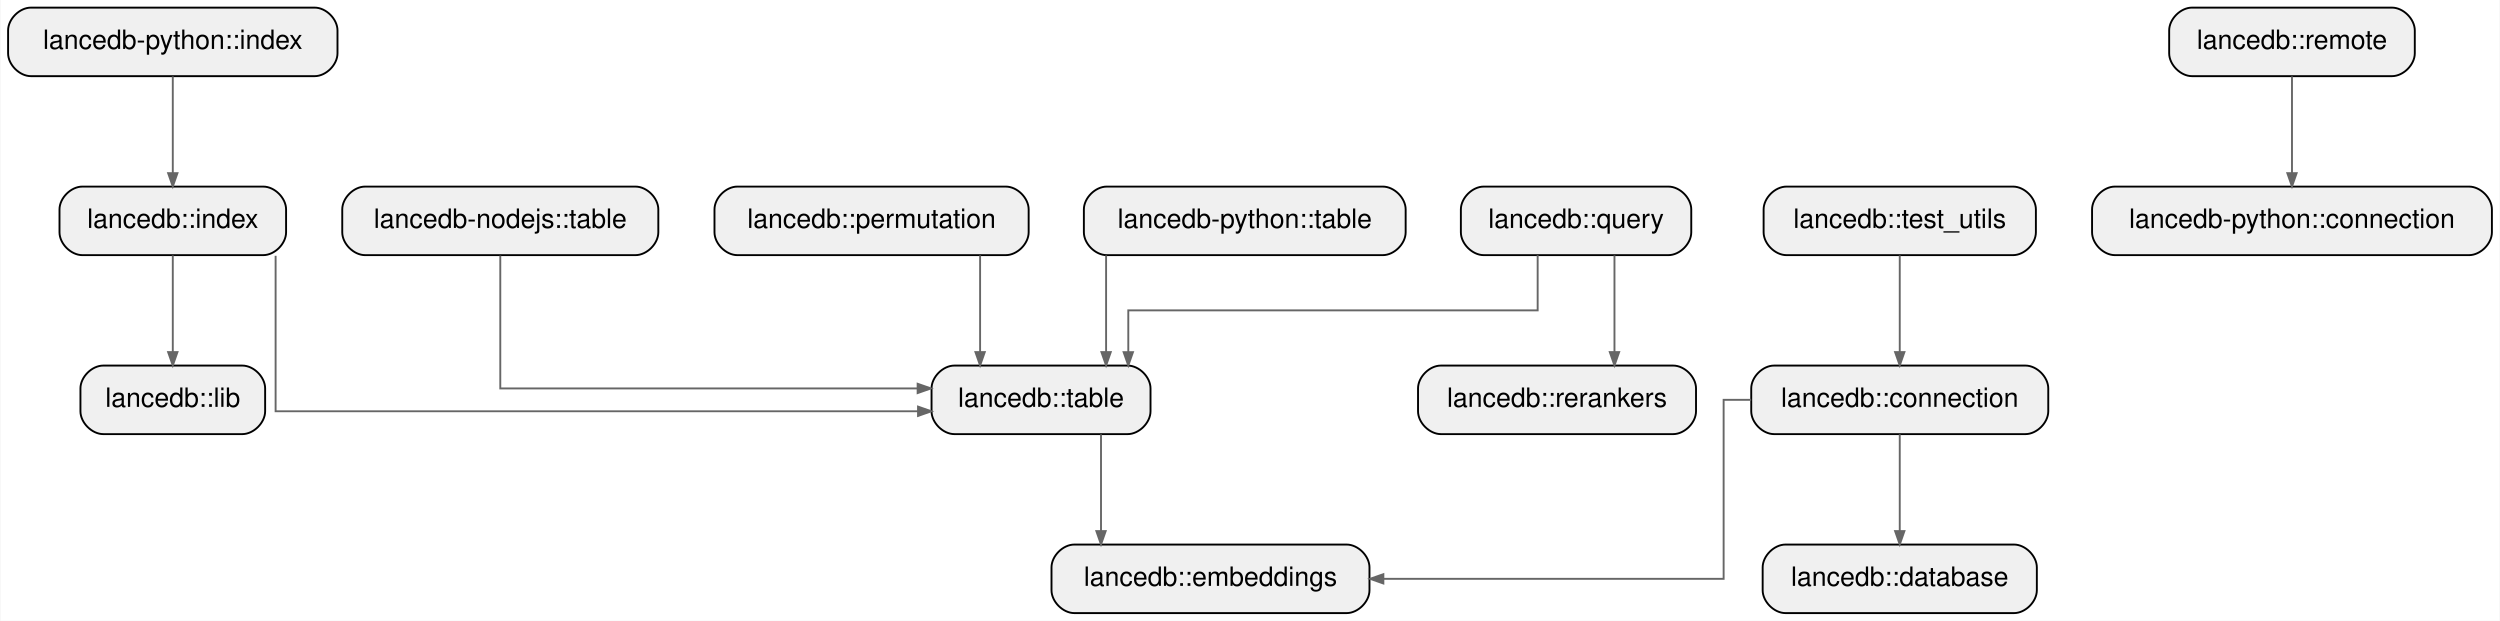
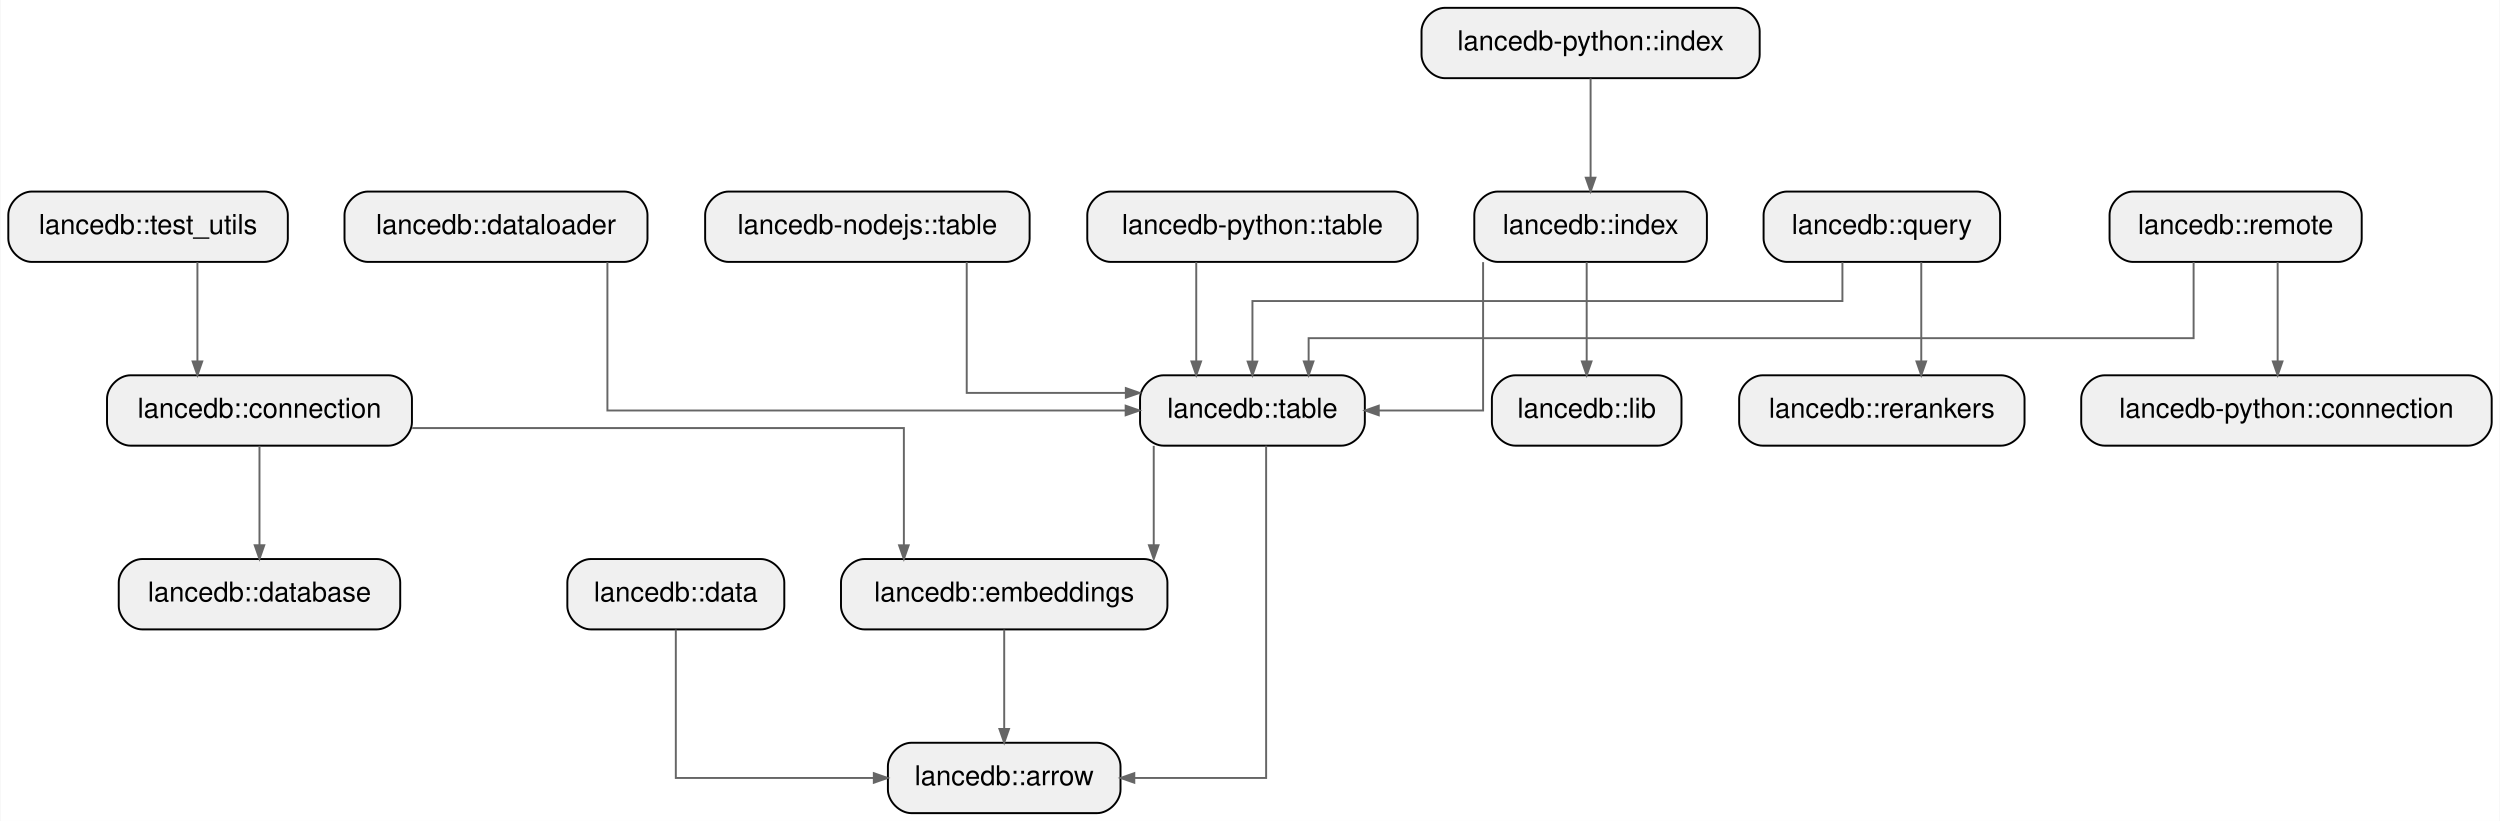
- <svg xmlns="http://www.w3.org/2000/svg" width="1313pt" height="326pt" viewBox="0.00 0.00 1312.50 326.00">
-   <g id="graph0" class="graph" transform="scale(1 1) rotate(0) translate(4 322)">
-     <polygon fill="white" stroke="transparent" points="-4,4 -4,-322 1308.5,-322 1308.5,4 -4,4" />
+ <svg xmlns="http://www.w3.org/2000/svg" width="1279pt" height="420pt" viewBox="0.00 0.00 1278.50 420.00">
+   <g id="graph0" class="graph" transform="scale(1 1) rotate(0) translate(4 416)">
+     <polygon fill="white" stroke="transparent" points="-4,4 -4,-416 1274.5,-416 1274.5,4 -4,4" />
    <g id="node1" class="node">
-       <path fill="#f0f0f0" stroke="black" d="M1059.5,-130C1059.5,-130 927.5,-130 927.5,-130 921.5,-130 915.5,-124 915.5,-118 915.5,-118 915.5,-106 915.5,-106 915.5,-100 921.5,-94 927.5,-94 927.5,-94 1059.5,-94 1059.5,-94 1065.5,-94 1071.5,-100 1071.5,-106 1071.5,-106 1071.5,-118 1071.5,-118 1071.5,-124 1065.5,-130 1059.5,-130" />
-       <text text-anchor="middle" x="993.5" y="-108.3" font-family="Helvetica,sans-Serif" font-size="14.00">lancedb::connection</text>
+       <path fill="#f0f0f0" stroke="black" d="M557,-36C557,-36 462,-36 462,-36 456,-36 450,-30 450,-24 450,-24 450,-12 450,-12 450,-6 456,0 462,0 462,0 557,0 557,0 563,0 569,-6 569,-12 569,-12 569,-24 569,-24 569,-30 563,-36 557,-36" />
+       <text text-anchor="middle" x="509.5" y="-14.3" font-family="Helvetica,sans-Serif" font-size="14.00">lancedb::arrow</text>
    </g>
    <g id="node2" class="node">
-       <path fill="#f0f0f0" stroke="black" d="M1053.5,-36C1053.5,-36 933.5,-36 933.5,-36 927.5,-36 921.5,-30 921.5,-24 921.5,-24 921.5,-12 921.5,-12 921.5,-6 927.5,0 933.5,0 933.5,0 1053.5,0 1053.5,0 1059.5,0 1065.5,-6 1065.5,-12 1065.5,-12 1065.5,-24 1065.5,-24 1065.5,-30 1059.5,-36 1053.5,-36" />
-       <text text-anchor="middle" x="993.5" y="-14.3" font-family="Helvetica,sans-Serif" font-size="14.00">lancedb::database</text>
+       <path fill="#f0f0f0" stroke="black" d="M194.5,-224C194.5,-224 62.5,-224 62.5,-224 56.5,-224 50.5,-218 50.5,-212 50.5,-212 50.5,-200 50.5,-200 50.5,-194 56.5,-188 62.5,-188 62.5,-188 194.5,-188 194.5,-188 200.5,-188 206.5,-194 206.5,-200 206.5,-200 206.5,-212 206.5,-212 206.5,-218 200.5,-224 194.5,-224" />
+       <text text-anchor="middle" x="128.5" y="-202.3" font-family="Helvetica,sans-Serif" font-size="14.00">lancedb::connection</text>
+     </g>
+     <g id="node4" class="node">
+       <path fill="#f0f0f0" stroke="black" d="M188.5,-130C188.5,-130 68.5,-130 68.5,-130 62.5,-130 56.5,-124 56.5,-118 56.5,-118 56.5,-106 56.5,-106 56.5,-100 62.5,-94 68.5,-94 68.5,-94 188.5,-94 188.5,-94 194.5,-94 200.5,-100 200.5,-106 200.5,-106 200.5,-118 200.5,-118 200.5,-124 194.5,-130 188.5,-130" />
+       <text text-anchor="middle" x="128.5" y="-108.3" font-family="Helvetica,sans-Serif" font-size="14.00">lancedb::database</text>
    </g>
    <g id="edge1" class="edge">
-       <path fill="none" stroke="#666666" d="M993.5,-93.88C993.5,-93.88 993.5,-43.07 993.5,-43.07" />
-       <polygon fill="#666666" stroke="#666666" points="995.95,-43.07 993.5,-36.07 991.05,-43.07 995.95,-43.07" />
+       <path fill="none" stroke="#666666" d="M128.5,-187.88C128.5,-187.88 128.5,-137.07 128.5,-137.07" />
+       <polygon fill="#666666" stroke="#666666" points="130.95,-137.07 128.5,-130.07 126.05,-137.07 130.95,-137.07" />
+     </g>
+     <g id="node6" class="node">
+       <path fill="#f0f0f0" stroke="black" d="M581,-130C581,-130 438,-130 438,-130 432,-130 426,-124 426,-118 426,-118 426,-106 426,-106 426,-100 432,-94 438,-94 438,-94 581,-94 581,-94 587,-94 593,-100 593,-106 593,-106 593,-118 593,-118 593,-124 587,-130 581,-130" />
+       <text text-anchor="middle" x="509.5" y="-108.3" font-family="Helvetica,sans-Serif" font-size="14.00">lancedb::embeddings</text>
+     </g>
+     <g id="edge2" class="edge">
+       <path fill="none" stroke="#666666" d="M206.63,-197C304.11,-197 458.17,-197 458.17,-197 458.17,-197 458.17,-137.03 458.17,-137.03" />
+       <polygon fill="#666666" stroke="#666666" points="460.62,-137.03 458.17,-130.03 455.72,-137.03 460.62,-137.03" />
    </g>
    <g id="node3" class="node">
-       <path fill="#f0f0f0" stroke="black" d="M703,-36C703,-36 560,-36 560,-36 554,-36 548,-30 548,-24 548,-24 548,-12 548,-12 548,-6 554,0 560,0 560,0 703,0 703,0 709,0 715,-6 715,-12 715,-12 715,-24 715,-24 715,-30 709,-36 703,-36" />
-       <text text-anchor="middle" x="631.5" y="-14.3" font-family="Helvetica,sans-Serif" font-size="14.00">lancedb::embeddings</text>
+       <path fill="#f0f0f0" stroke="black" d="M385,-130C385,-130 298,-130 298,-130 292,-130 286,-124 286,-118 286,-118 286,-106 286,-106 286,-100 292,-94 298,-94 298,-94 385,-94 385,-94 391,-94 397,-100 397,-106 397,-106 397,-118 397,-118 397,-124 391,-130 385,-130" />
+       <text text-anchor="middle" x="341.5" y="-108.3" font-family="Helvetica,sans-Serif" font-size="14.00">lancedb::data</text>
    </g>
-     <g id="edge2" class="edge">
-       <path fill="none" stroke="#666666" d="M915.45,-112C906.78,-112 901,-112 901,-112 901,-112 901,-18 901,-18 901,-18 722.29,-18 722.29,-18" />
-       <polygon fill="#666666" stroke="#666666" points="722.29,-15.55 715.29,-18 722.29,-20.45 722.29,-15.55" />
-     </g>
-     <g id="node4" class="node">
-       <path fill="#f0f0f0" stroke="black" d="M134,-224C134,-224 39,-224 39,-224 33,-224 27,-218 27,-212 27,-212 27,-200 27,-200 27,-194 33,-188 39,-188 39,-188 134,-188 134,-188 140,-188 146,-194 146,-200 146,-200 146,-212 146,-212 146,-218 140,-224 134,-224" />
-       <text text-anchor="middle" x="86.5" y="-202.3" font-family="Helvetica,sans-Serif" font-size="14.00">lancedb::index</text>
+     <g id="edge3" class="edge">
+       <path fill="none" stroke="#666666" d="M341.5,-93.88C341.5,-66.56 341.5,-18 341.5,-18 341.5,-18 442.8,-18 442.8,-18" />
+       <polygon fill="#666666" stroke="#666666" points="442.8,-20.45 449.8,-18 442.8,-15.55 442.8,-20.45" />
    </g>
    <g id="node5" class="node">
-       <path fill="#f0f0f0" stroke="black" d="M123,-130C123,-130 50,-130 50,-130 44,-130 38,-124 38,-118 38,-118 38,-106 38,-106 38,-100 44,-94 50,-94 50,-94 123,-94 123,-94 129,-94 135,-100 135,-106 135,-106 135,-118 135,-118 135,-124 129,-130 123,-130" />
-       <text text-anchor="middle" x="86.5" y="-108.3" font-family="Helvetica,sans-Serif" font-size="14.00">lancedb::lib</text>
+       <path fill="#f0f0f0" stroke="black" d="M315,-318C315,-318 184,-318 184,-318 178,-318 172,-312 172,-306 172,-306 172,-294 172,-294 172,-288 178,-282 184,-282 184,-282 315,-282 315,-282 321,-282 327,-288 327,-294 327,-294 327,-306 327,-306 327,-312 321,-318 315,-318" />
+       <text text-anchor="middle" x="249.5" y="-296.3" font-family="Helvetica,sans-Serif" font-size="14.00">lancedb::dataloader</text>
    </g>
-     <g id="edge3" class="edge">
-       <path fill="none" stroke="#666666" d="M86.5,-187.88C86.5,-187.88 86.5,-137.07 86.5,-137.07" />
-       <polygon fill="#666666" stroke="#666666" points="88.95,-137.07 86.5,-130.07 84.05,-137.07 88.95,-137.07" />
+     <g id="node16" class="node">
+       <path fill="#f0f0f0" stroke="black" d="M682,-224C682,-224 591,-224 591,-224 585,-224 579,-218 579,-212 579,-212 579,-200 579,-200 579,-194 585,-188 591,-188 591,-188 682,-188 682,-188 688,-188 694,-194 694,-200 694,-200 694,-212 694,-212 694,-218 688,-224 682,-224" />
+       <text text-anchor="middle" x="636.5" y="-202.3" font-family="Helvetica,sans-Serif" font-size="14.00">lancedb::table</text>
+     </g>
+     <g id="edge4" class="edge">
+       <path fill="none" stroke="#666666" d="M306.5,-281.88C306.5,-254.56 306.5,-206 306.5,-206 306.5,-206 571.64,-206 571.64,-206" />
+       <polygon fill="#666666" stroke="#666666" points="571.64,-208.45 578.64,-206 571.64,-203.55 571.64,-208.45" />
+     </g>
+     <g id="edge5" class="edge">
+       <path fill="none" stroke="#666666" d="M509.5,-93.88C509.5,-93.88 509.5,-43.07 509.5,-43.07" />
+       <polygon fill="#666666" stroke="#666666" points="511.95,-43.07 509.5,-36.07 507.05,-43.07 511.95,-43.07" />
+     </g>
+     <g id="node7" class="node">
+       <path fill="#f0f0f0" stroke="black" d="M857,-318C857,-318 762,-318 762,-318 756,-318 750,-312 750,-306 750,-306 750,-294 750,-294 750,-288 756,-282 762,-282 762,-282 857,-282 857,-282 863,-282 869,-288 869,-294 869,-294 869,-306 869,-306 869,-312 863,-318 857,-318" />
+       <text text-anchor="middle" x="809.5" y="-296.3" font-family="Helvetica,sans-Serif" font-size="14.00">lancedb::index</text>
+     </g>
+     <g id="node8" class="node">
+       <path fill="#f0f0f0" stroke="black" d="M844,-224C844,-224 771,-224 771,-224 765,-224 759,-218 759,-212 759,-212 759,-200 759,-200 759,-194 765,-188 771,-188 771,-188 844,-188 844,-188 850,-188 856,-194 856,-200 856,-200 856,-212 856,-212 856,-218 850,-224 844,-224" />
+       <text text-anchor="middle" x="807.5" y="-202.3" font-family="Helvetica,sans-Serif" font-size="14.00">lancedb::lib</text>
+     </g>
+     <g id="edge6" class="edge">
+       <path fill="none" stroke="#666666" d="M807.5,-281.88C807.5,-281.88 807.5,-231.07 807.5,-231.07" />
+       <polygon fill="#666666" stroke="#666666" points="809.95,-231.07 807.5,-224.07 805.05,-231.07 809.95,-231.07" />
+     </g>
+     <g id="edge7" class="edge">
+       <path fill="none" stroke="#666666" d="M754.5,-281.88C754.5,-254.56 754.5,-206 754.5,-206 754.5,-206 701.12,-206 701.12,-206" />
+       <polygon fill="#666666" stroke="#666666" points="701.12,-203.55 694.12,-206 701.12,-208.45 701.12,-203.55" />
+     </g>
+     <g id="node9" class="node">
+       <path fill="#f0f0f0" stroke="black" d="M510.5,-318C510.5,-318 368.5,-318 368.5,-318 362.5,-318 356.5,-312 356.5,-306 356.5,-306 356.5,-294 356.5,-294 356.5,-288 362.5,-282 368.5,-282 368.5,-282 510.5,-282 510.5,-282 516.5,-282 522.5,-288 522.5,-294 522.5,-294 522.5,-306 522.5,-306 522.5,-312 516.5,-318 510.5,-318" />
+       <text text-anchor="middle" x="439.5" y="-296.3" font-family="Helvetica,sans-Serif" font-size="14.00">lancedb-nodejs::table</text>
+     </g>
+     <g id="edge8" class="edge">
+       <path fill="none" stroke="#666666" d="M490.33,-281.97C490.33,-257.02 490.33,-215 490.33,-215 490.33,-215 571.73,-215 571.73,-215" />
+       <polygon fill="#666666" stroke="#666666" points="571.73,-217.45 578.73,-215 571.73,-212.55 571.73,-217.45" />
+     </g>
+     <g id="node10" class="node">
+       <path fill="#f0f0f0" stroke="black" d="M1258.5,-224C1258.5,-224 1072.5,-224 1072.5,-224 1066.5,-224 1060.5,-218 1060.5,-212 1060.5,-212 1060.5,-200 1060.5,-200 1060.5,-194 1066.5,-188 1072.5,-188 1072.5,-188 1258.5,-188 1258.5,-188 1264.5,-188 1270.5,-194 1270.5,-200 1270.5,-200 1270.5,-212 1270.5,-212 1270.5,-218 1264.5,-224 1258.5,-224" />
+       <text text-anchor="middle" x="1165.5" y="-202.3" font-family="Helvetica,sans-Serif" font-size="14.00">lancedb-python::connection</text>
+     </g>
+     <g id="node11" class="node">
+       <path fill="#f0f0f0" stroke="black" d="M884,-412C884,-412 735,-412 735,-412 729,-412 723,-406 723,-400 723,-400 723,-388 723,-388 723,-382 729,-376 735,-376 735,-376 884,-376 884,-376 890,-376 896,-382 896,-388 896,-388 896,-400 896,-400 896,-406 890,-412 884,-412" />
+       <text text-anchor="middle" x="809.5" y="-390.3" font-family="Helvetica,sans-Serif" font-size="14.00">lancedb-python::index</text>
+     </g>
+     <g id="edge9" class="edge">
+       <path fill="none" stroke="#666666" d="M809.5,-375.88C809.5,-375.88 809.5,-325.07 809.5,-325.07" />
+       <polygon fill="#666666" stroke="#666666" points="811.95,-325.07 809.5,-318.07 807.05,-325.07 811.95,-325.07" />
+     </g>
+     <g id="node12" class="node">
+       <path fill="#f0f0f0" stroke="black" d="M709,-318C709,-318 564,-318 564,-318 558,-318 552,-312 552,-306 552,-306 552,-294 552,-294 552,-288 558,-282 564,-282 564,-282 709,-282 709,-282 715,-282 721,-288 721,-294 721,-294 721,-306 721,-306 721,-312 715,-318 709,-318" />
+       <text text-anchor="middle" x="636.5" y="-296.3" font-family="Helvetica,sans-Serif" font-size="14.00">lancedb-python::table</text>
+     </g>
+     <g id="edge10" class="edge">
+       <path fill="none" stroke="#666666" d="M607.75,-281.88C607.75,-281.88 607.75,-231.07 607.75,-231.07" />
+       <polygon fill="#666666" stroke="#666666" points="610.2,-231.07 607.75,-224.07 605.3,-231.07 610.2,-231.07" />
+     </g>
+     <g id="node13" class="node">
+       <path fill="#f0f0f0" stroke="black" d="M1007,-318C1007,-318 910,-318 910,-318 904,-318 898,-312 898,-306 898,-306 898,-294 898,-294 898,-288 904,-282 910,-282 910,-282 1007,-282 1007,-282 1013,-282 1019,-288 1019,-294 1019,-294 1019,-306 1019,-306 1019,-312 1013,-318 1007,-318" />
+       <text text-anchor="middle" x="958.5" y="-296.3" font-family="Helvetica,sans-Serif" font-size="14.00">lancedb::query</text>
+     </g>
+     <g id="node15" class="node">
+       <path fill="#f0f0f0" stroke="black" d="M1019.5,-224C1019.5,-224 897.5,-224 897.5,-224 891.5,-224 885.5,-218 885.5,-212 885.5,-212 885.5,-200 885.5,-200 885.5,-194 891.5,-188 897.5,-188 897.5,-188 1019.5,-188 1019.5,-188 1025.5,-188 1031.5,-194 1031.5,-200 1031.5,-200 1031.5,-212 1031.5,-212 1031.5,-218 1025.5,-224 1019.5,-224" />
+       <text text-anchor="middle" x="958.5" y="-202.3" font-family="Helvetica,sans-Serif" font-size="14.00">lancedb::rerankers</text>
+     </g>
+     <g id="edge11" class="edge">
+       <path fill="none" stroke="#666666" d="M978.67,-281.88C978.67,-281.88 978.67,-231.07 978.67,-231.07" />
+       <polygon fill="#666666" stroke="#666666" points="981.12,-231.07 978.67,-224.07 976.22,-231.07 981.12,-231.07" />
+     </g>
+     <g id="edge12" class="edge">
+       <path fill="none" stroke="#666666" d="M938.33,-281.89C938.33,-272.1 938.33,-262 938.33,-262 938.33,-262 636.5,-262 636.5,-262 636.5,-262 636.5,-231.03 636.5,-231.03" />
+       <polygon fill="#666666" stroke="#666666" points="638.95,-231.03 636.5,-224.03 634.05,-231.03 638.95,-231.03" />
    </g>
    <g id="node14" class="node">
-       <path fill="#f0f0f0" stroke="black" d="M588,-130C588,-130 497,-130 497,-130 491,-130 485,-124 485,-118 485,-118 485,-106 485,-106 485,-100 491,-94 497,-94 497,-94 588,-94 588,-94 594,-94 600,-100 600,-106 600,-106 600,-118 600,-118 600,-124 594,-130 588,-130" />
-       <text text-anchor="middle" x="542.5" y="-108.3" font-family="Helvetica,sans-Serif" font-size="14.00">lancedb::table</text>
-     </g>
-     <g id="edge4" class="edge">
-       <path fill="none" stroke="#666666" d="M140.5,-187.66C140.5,-158.79 140.5,-106 140.5,-106 140.5,-106 477.9,-106 477.9,-106" />
-       <polygon fill="#666666" stroke="#666666" points="477.9,-108.45 484.9,-106 477.9,-103.55 477.9,-108.45" />
-     </g>
-     <g id="node6" class="node">
-       <path fill="#f0f0f0" stroke="black" d="M329.5,-224C329.5,-224 187.5,-224 187.5,-224 181.5,-224 175.5,-218 175.5,-212 175.5,-212 175.5,-200 175.5,-200 175.5,-194 181.5,-188 187.5,-188 187.5,-188 329.5,-188 329.5,-188 335.5,-188 341.5,-194 341.5,-200 341.5,-200 341.5,-212 341.5,-212 341.5,-218 335.5,-224 329.5,-224" />
-       <text text-anchor="middle" x="258.5" y="-202.3" font-family="Helvetica,sans-Serif" font-size="14.00">lancedb-nodejs::table</text>
-     </g>
-     <g id="edge5" class="edge">
-       <path fill="none" stroke="#666666" d="M258.5,-187.77C258.5,-161.99 258.5,-118 258.5,-118 258.5,-118 477.69,-118 477.69,-118" />
-       <polygon fill="#666666" stroke="#666666" points="477.69,-120.45 484.69,-118 477.69,-115.55 477.69,-120.45" />
-     </g>
-     <g id="node7" class="node">
-       <path fill="#f0f0f0" stroke="black" d="M524,-224C524,-224 383,-224 383,-224 377,-224 371,-218 371,-212 371,-212 371,-200 371,-200 371,-194 377,-188 383,-188 383,-188 524,-188 524,-188 530,-188 536,-194 536,-200 536,-200 536,-212 536,-212 536,-218 530,-224 524,-224" />
-       <text text-anchor="middle" x="453.5" y="-202.3" font-family="Helvetica,sans-Serif" font-size="14.00">lancedb::permutation</text>
-     </g>
-     <g id="edge6" class="edge">
-       <path fill="none" stroke="#666666" d="M510.5,-187.88C510.5,-187.88 510.5,-137.07 510.5,-137.07" />
-       <polygon fill="#666666" stroke="#666666" points="512.95,-137.07 510.5,-130.07 508.05,-137.07 512.95,-137.07" />
-     </g>
-     <g id="node8" class="node">
-       <path fill="#f0f0f0" stroke="black" d="M1292.5,-224C1292.5,-224 1106.5,-224 1106.5,-224 1100.5,-224 1094.5,-218 1094.5,-212 1094.5,-212 1094.5,-200 1094.5,-200 1094.5,-194 1100.5,-188 1106.5,-188 1106.5,-188 1292.5,-188 1292.5,-188 1298.5,-188 1304.5,-194 1304.5,-200 1304.5,-200 1304.5,-212 1304.5,-212 1304.5,-218 1298.5,-224 1292.5,-224" />
-       <text text-anchor="middle" x="1199.5" y="-202.3" font-family="Helvetica,sans-Serif" font-size="14.00">lancedb-python::connection</text>
-     </g>
-     <g id="node9" class="node">
-       <path fill="#f0f0f0" stroke="black" d="M161,-318C161,-318 12,-318 12,-318 6,-318 0,-312 0,-306 0,-306 0,-294 0,-294 0,-288 6,-282 12,-282 12,-282 161,-282 161,-282 167,-282 173,-288 173,-294 173,-294 173,-306 173,-306 173,-312 167,-318 161,-318" />
-       <text text-anchor="middle" x="86.5" y="-296.3" font-family="Helvetica,sans-Serif" font-size="14.00">lancedb-python::index</text>
-     </g>
-     <g id="edge7" class="edge">
-       <path fill="none" stroke="#666666" d="M86.5,-281.88C86.5,-281.88 86.5,-231.07 86.5,-231.07" />
-       <polygon fill="#666666" stroke="#666666" points="88.95,-231.07 86.5,-224.07 84.05,-231.07 88.95,-231.07" />
-     </g>
-     <g id="node10" class="node">
-       <path fill="#f0f0f0" stroke="black" d="M722,-224C722,-224 577,-224 577,-224 571,-224 565,-218 565,-212 565,-212 565,-200 565,-200 565,-194 571,-188 577,-188 577,-188 722,-188 722,-188 728,-188 734,-194 734,-200 734,-200 734,-212 734,-212 734,-218 728,-224 722,-224" />
-       <text text-anchor="middle" x="649.5" y="-202.3" font-family="Helvetica,sans-Serif" font-size="14.00">lancedb-python::table</text>
-     </g>
-     <g id="edge8" class="edge">
-       <path fill="none" stroke="#666666" d="M576.67,-187.88C576.67,-187.88 576.67,-137.07 576.67,-137.07" />
-       <polygon fill="#666666" stroke="#666666" points="579.12,-137.07 576.67,-130.07 574.22,-137.07 579.12,-137.07" />
-     </g>
-     <g id="node11" class="node">
-       <path fill="#f0f0f0" stroke="black" d="M872,-224C872,-224 775,-224 775,-224 769,-224 763,-218 763,-212 763,-212 763,-200 763,-200 763,-194 769,-188 775,-188 775,-188 872,-188 872,-188 878,-188 884,-194 884,-200 884,-200 884,-212 884,-212 884,-218 878,-224 872,-224" />
-       <text text-anchor="middle" x="823.5" y="-202.3" font-family="Helvetica,sans-Serif" font-size="14.00">lancedb::query</text>
-     </g>
-     <g id="node13" class="node">
-       <path fill="#f0f0f0" stroke="black" d="M874.5,-130C874.5,-130 752.5,-130 752.5,-130 746.5,-130 740.5,-124 740.5,-118 740.5,-118 740.5,-106 740.5,-106 740.5,-100 746.5,-94 752.5,-94 752.5,-94 874.5,-94 874.5,-94 880.5,-94 886.5,-100 886.5,-106 886.5,-106 886.5,-118 886.5,-118 886.5,-124 880.5,-130 874.5,-130" />
-       <text text-anchor="middle" x="813.5" y="-108.3" font-family="Helvetica,sans-Serif" font-size="14.00">lancedb::rerankers</text>
-     </g>
-     <g id="edge9" class="edge">
-       <path fill="none" stroke="#666666" d="M843.67,-187.88C843.67,-187.88 843.67,-137.07 843.67,-137.07" />
-       <polygon fill="#666666" stroke="#666666" points="846.12,-137.07 843.67,-130.07 841.22,-137.07 846.12,-137.07" />
-     </g>
-     <g id="edge10" class="edge">
-       <path fill="none" stroke="#666666" d="M803.33,-187.96C803.33,-174.71 803.33,-159 803.33,-159 803.33,-159 588.33,-159 588.33,-159 588.33,-159 588.33,-137.04 588.33,-137.04" />
-       <polygon fill="#666666" stroke="#666666" points="590.78,-137.04 588.33,-130.04 585.88,-137.04 590.78,-137.04" />
-     </g>
-     <g id="node12" class="node">
-       <path fill="#f0f0f0" stroke="black" d="M1252,-318C1252,-318 1147,-318 1147,-318 1141,-318 1135,-312 1135,-306 1135,-306 1135,-294 1135,-294 1135,-288 1141,-282 1147,-282 1147,-282 1252,-282 1252,-282 1258,-282 1264,-288 1264,-294 1264,-294 1264,-306 1264,-306 1264,-312 1258,-318 1252,-318" />
-       <text text-anchor="middle" x="1199.5" y="-296.3" font-family="Helvetica,sans-Serif" font-size="14.00">lancedb::remote</text>
-     </g>
-     <g id="edge11" class="edge">
-       <path fill="none" stroke="#666666" d="M1199.5,-281.88C1199.5,-281.88 1199.5,-231.07 1199.5,-231.07" />
-       <polygon fill="#666666" stroke="#666666" points="1201.95,-231.07 1199.5,-224.07 1197.05,-231.07 1201.95,-231.07" />
-     </g>
-     <g id="edge12" class="edge">
-       <path fill="none" stroke="#666666" d="M574,-93.88C574,-93.88 574,-43.07 574,-43.07" />
-       <polygon fill="#666666" stroke="#666666" points="576.45,-43.07 574,-36.07 571.55,-43.07 576.45,-43.07" />
-     </g>
-     <g id="node15" class="node">
-       <path fill="#f0f0f0" stroke="black" d="M1053,-224C1053,-224 934,-224 934,-224 928,-224 922,-218 922,-212 922,-212 922,-200 922,-200 922,-194 928,-188 934,-188 934,-188 1053,-188 1053,-188 1059,-188 1065,-194 1065,-200 1065,-200 1065,-212 1065,-212 1065,-218 1059,-224 1053,-224" />
-       <text text-anchor="middle" x="993.5" y="-202.3" font-family="Helvetica,sans-Serif" font-size="14.00">lancedb::test_utils</text>
+       <path fill="#f0f0f0" stroke="black" d="M1192,-318C1192,-318 1087,-318 1087,-318 1081,-318 1075,-312 1075,-306 1075,-306 1075,-294 1075,-294 1075,-288 1081,-282 1087,-282 1087,-282 1192,-282 1192,-282 1198,-282 1204,-288 1204,-294 1204,-294 1204,-306 1204,-306 1204,-312 1198,-318 1192,-318" />
+       <text text-anchor="middle" x="1139.5" y="-296.3" font-family="Helvetica,sans-Serif" font-size="14.00">lancedb::remote</text>
    </g>
    <g id="edge13" class="edge">
-       <path fill="none" stroke="#666666" d="M993.5,-187.88C993.5,-187.88 993.5,-137.07 993.5,-137.07" />
-       <polygon fill="#666666" stroke="#666666" points="995.95,-137.07 993.5,-130.07 991.05,-137.07 995.95,-137.07" />
+       <path fill="none" stroke="#666666" d="M1161,-281.88C1161,-281.88 1161,-231.07 1161,-231.07" />
+       <polygon fill="#666666" stroke="#666666" points="1163.45,-231.07 1161,-224.07 1158.55,-231.07 1163.45,-231.07" />
+     </g>
+     <g id="edge14" class="edge">
+       <path fill="none" stroke="#666666" d="M1118,-281.96C1118,-265.27 1118,-243 1118,-243 1118,-243 665.25,-243 665.25,-243 665.25,-243 665.25,-231.07 665.25,-231.07" />
+       <polygon fill="#666666" stroke="#666666" points="667.7,-231.07 665.25,-224.07 662.8,-231.07 667.7,-231.07" />
+     </g>
+     <g id="edge15" class="edge">
+       <path fill="none" stroke="#666666" d="M643.5,-187.97C643.5,-140.92 643.5,-18 643.5,-18 643.5,-18 576.05,-18 576.05,-18" />
+       <polygon fill="#666666" stroke="#666666" points="576.05,-15.55 569.05,-18 576.05,-20.45 576.05,-15.55" />
+     </g>
+     <g id="edge16" class="edge">
+       <path fill="none" stroke="#666666" d="M586,-187.88C586,-187.88 586,-137.07 586,-137.07" />
+       <polygon fill="#666666" stroke="#666666" points="588.45,-137.07 586,-130.07 583.55,-137.07 588.45,-137.07" />
+     </g>
+     <g id="node17" class="node">
+       <path fill="#f0f0f0" stroke="black" d="M131,-318C131,-318 12,-318 12,-318 6,-318 0,-312 0,-306 0,-306 0,-294 0,-294 0,-288 6,-282 12,-282 12,-282 131,-282 131,-282 137,-282 143,-288 143,-294 143,-294 143,-306 143,-306 143,-312 137,-318 131,-318" />
+       <text text-anchor="middle" x="71.5" y="-296.3" font-family="Helvetica,sans-Serif" font-size="14.00">lancedb::test_utils</text>
+     </g>
+     <g id="edge17" class="edge">
+       <path fill="none" stroke="#666666" d="M96.75,-281.88C96.75,-281.88 96.75,-231.07 96.75,-231.07" />
+       <polygon fill="#666666" stroke="#666666" points="99.2,-231.07 96.75,-224.07 94.3,-231.07 99.2,-231.07" />
    </g>
  </g>
</svg>
